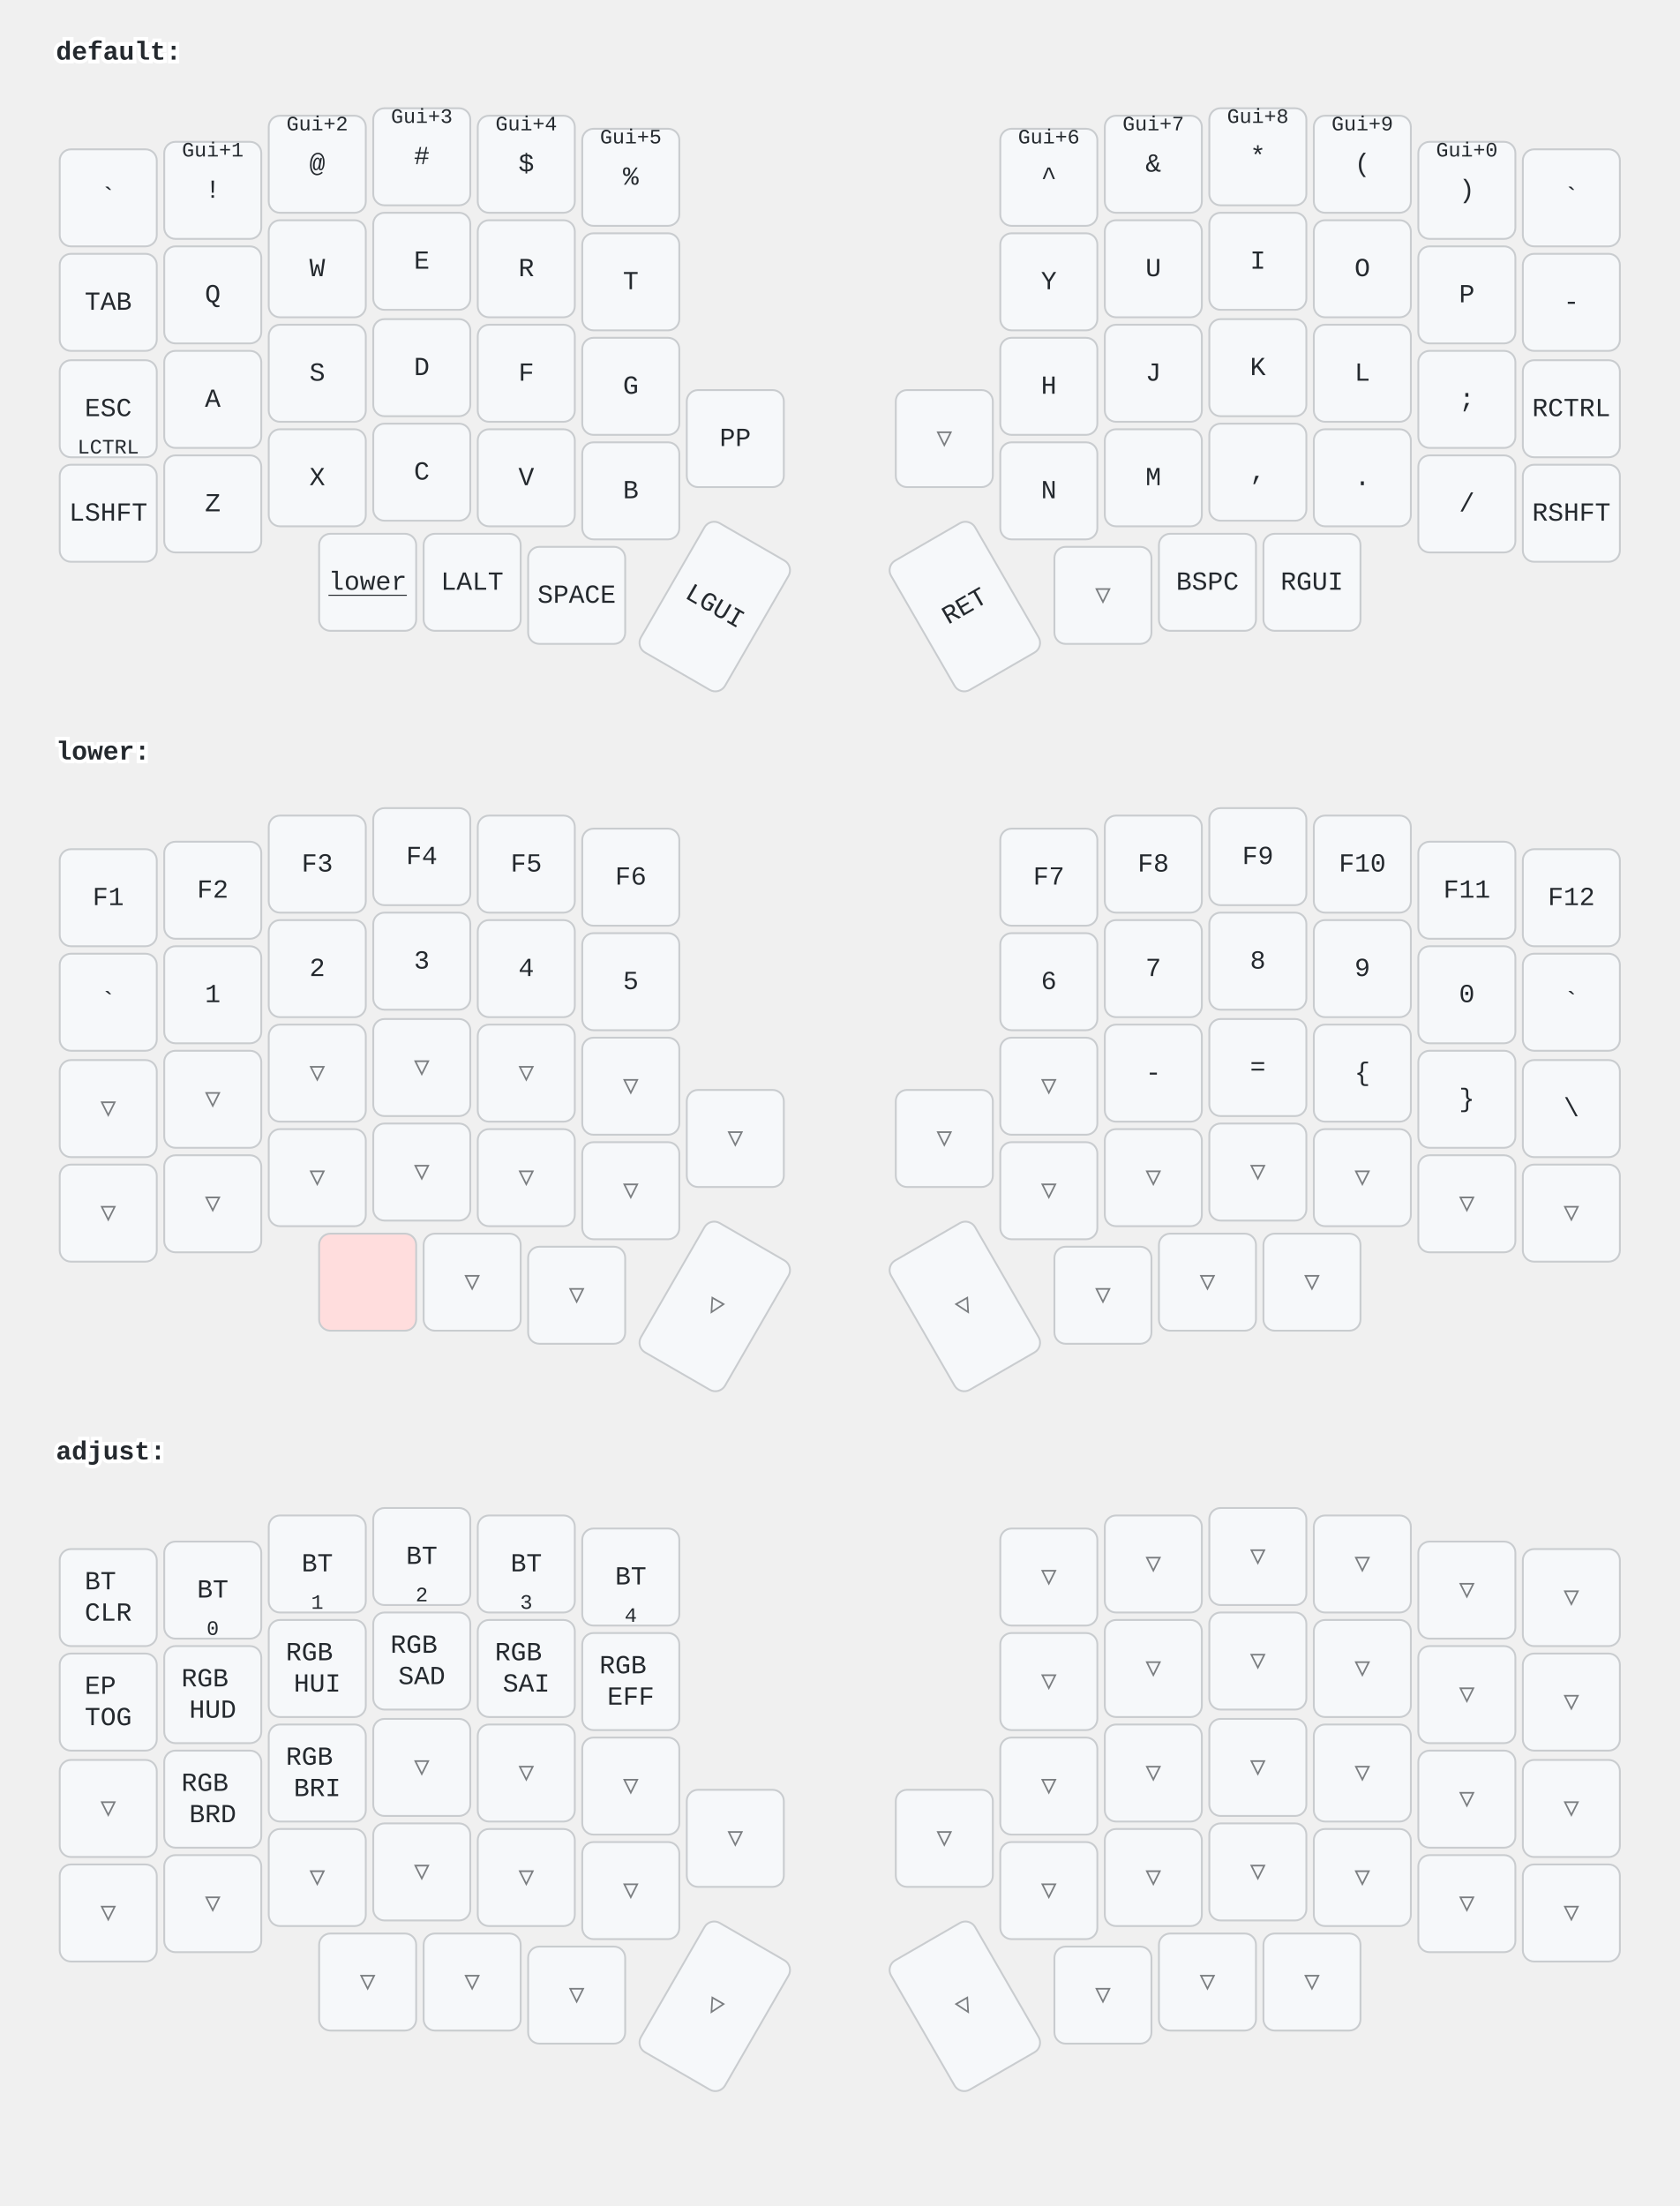
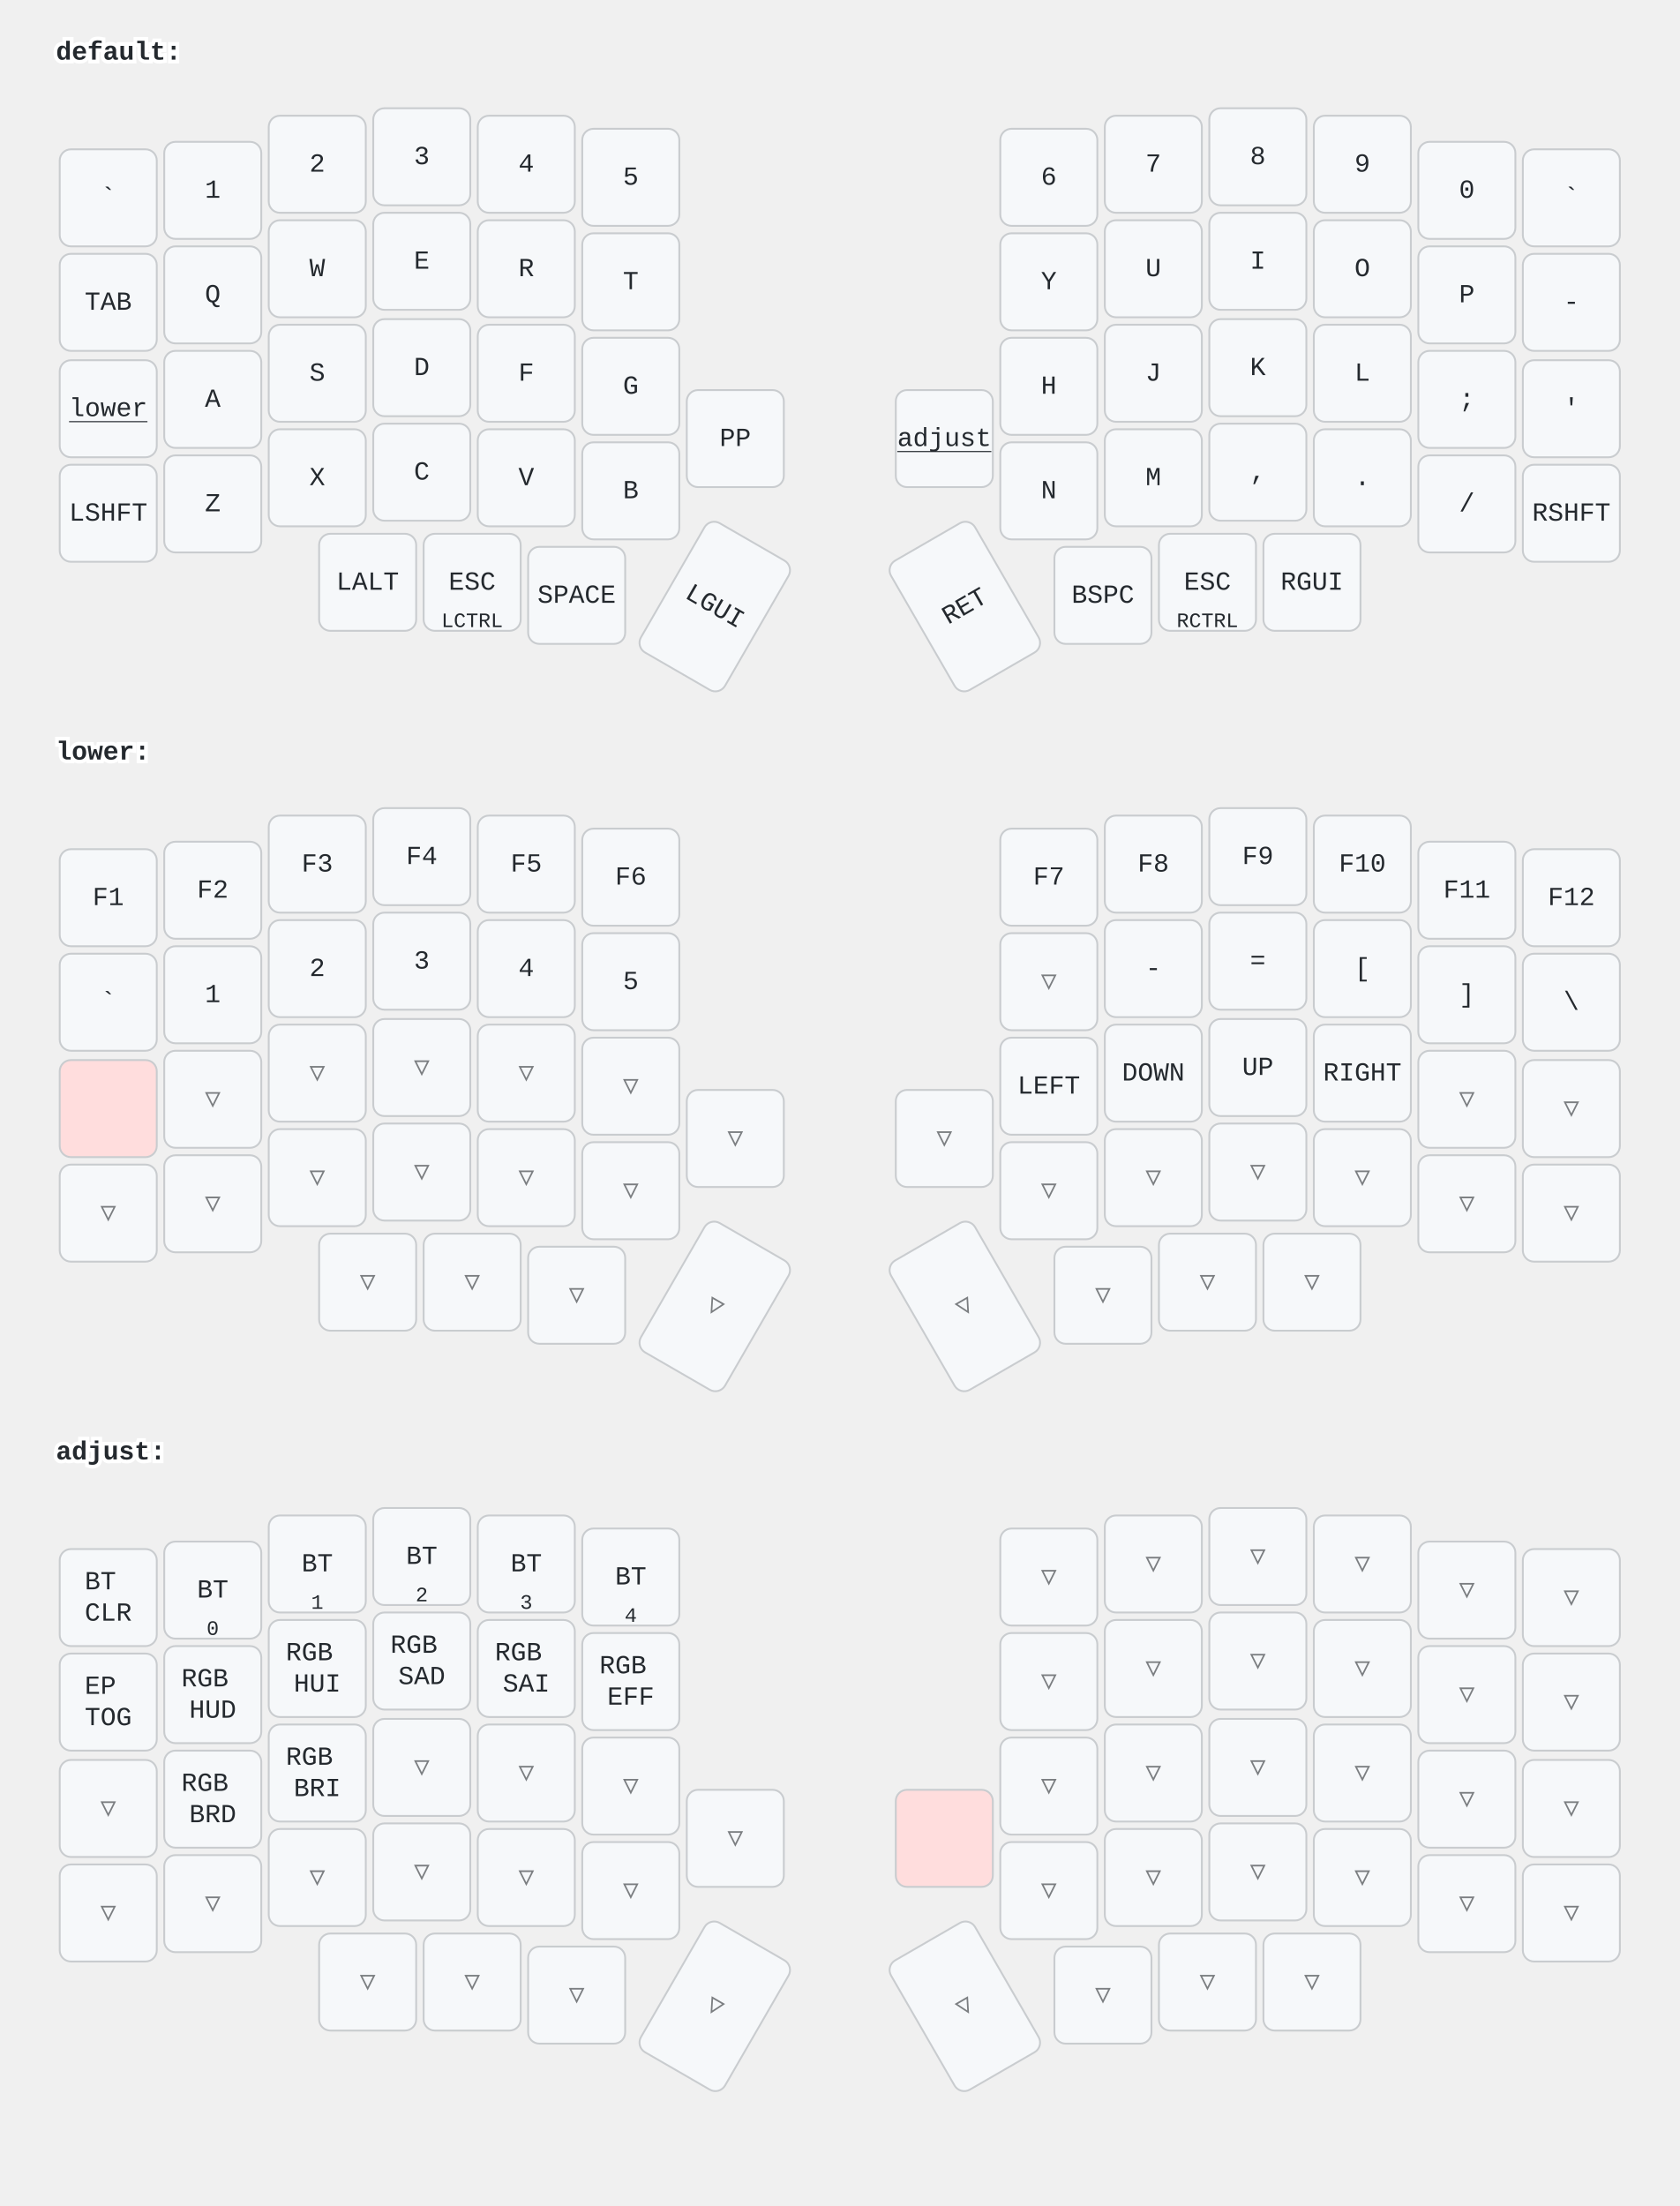
<svg xmlns="http://www.w3.org/2000/svg" width="900" height="1182" viewBox="0 0 900 1182" class="keymap">
  <style>/* inherit to force styles through use tags */
svg path {
    fill: inherit;
}

/* font and background color specifications */
svg.keymap {
    font-family: SFMono-Regular,Consolas,Liberation Mono,Menlo,monospace;
    font-size: 14px;
    font-kerning: normal;
    text-rendering: optimizeLegibility;
    fill: #24292e;
}

/* default key styling */
rect.key {
    fill: #f6f8fa;
}

rect.key, rect.combo {
    stroke: #c9cccf;
    stroke-width: 1;
}

/* default key side styling, only used is draw_key_sides is set */
rect.side {
    filter: brightness(90%);
}

/* color accent for combo boxes */
rect.combo, rect.combo-separate {
    fill: #cdf;
}

/* color accent for held keys */
rect.held, rect.combo.held {
    fill: #fdd;
}

/* color accent for ghost (optional) keys */
rect.ghost, rect.combo.ghost {
    stroke-dasharray: 4, 4;
    stroke-width: 2;
}

text {
    text-anchor: middle;
    dominant-baseline: middle;
}

/* styling for layer labels */
text.label {
    font-weight: bold;
    text-anchor: start;
    stroke: white;
    stroke-width: 4;
    paint-order: stroke;
}

/* styling for optional footer */
text.footer {
    text-anchor: end;
    dominant-baseline: auto;
    stroke: white;
    stroke-width: 4;
    paint-order: stroke;
}

/* styling for combo tap, and key non-tap label text */
text.combo, text.hold, text.shifted, text.left, text.right, text.tl, text.tr, text.bl, text.br {
    font-size: 11px;
}

text.hold, text.bl, text.br {
    text-anchor: middle;
    dominant-baseline: auto;
}

text.shifted, text.tl, text.tr {
    text-anchor: middle;
    dominant-baseline: hanging;
}

text.left, text.tl, text.bl {
    text-anchor: start;
}

text.right, text.tr, text.br {
    text-anchor: end;
}

text.layer-activator {
    text-decoration: underline;
}

/* styling for hold/shifted label text in combo box */
text.combo.hold, text.combo.shifted, text.combo.left, text.combo.right {
    font-size: 8px;
}

/* lighter symbol for transparent keys */
text.trans {
    fill: #7b7e81;
}

/* styling for combo dendrons */
path.combo {
    stroke-width: 1;
    stroke: gray;
    fill: none;
}

/* Start Tabler Icons Cleanup */
/* cannot use height/width with glyphs */
.icon-tabler &gt; path {
    fill: inherit;
    stroke: inherit;
    stroke-width: 2;
}
/* hide tabler's default box */
.icon-tabler &gt; path[stroke="none"][fill="none"] {
    visibility: hidden;
}
/* End Tabler Icons Cleanup */
</style>
  <g transform="translate(30, 0)" class="layer-default">
    <text x="0" y="28" class="label" id="default">default:</text>
    <g transform="translate(0, 56)">
      <g transform="translate(28, 50)" class="key keypos-0">
        <rect rx="6" ry="6" x="-26" y="-26" width="52" height="52" class="key" />
        <text x="0" y="0" class="key tap">`</text>
      </g>
      <g transform="translate(84, 46)" class="key keypos-1">
        <rect rx="6" ry="6" x="-26" y="-26" width="52" height="52" class="key" />
-         <text x="0" y="0" class="key tap">!</text>
-         <text x="0" y="-24" class="key shifted">Gui+1</text>
+         <text x="0" y="0" class="key tap">1</text>
      </g>
      <g transform="translate(140, 32)" class="key keypos-2">
        <rect rx="6" ry="6" x="-26" y="-26" width="52" height="52" class="key" />
-         <text x="0" y="0" class="key tap">@</text>
-         <text x="0" y="-24" class="key shifted">Gui+2</text>
+         <text x="0" y="0" class="key tap">2</text>
      </g>
      <g transform="translate(196, 28)" class="key keypos-3">
        <rect rx="6" ry="6" x="-26" y="-26" width="52" height="52" class="key" />
-         <text x="0" y="0" class="key tap">#</text>
-         <text x="0" y="-24" class="key shifted">Gui+3</text>
+         <text x="0" y="0" class="key tap">3</text>
      </g>
      <g transform="translate(252, 32)" class="key keypos-4">
        <rect rx="6" ry="6" x="-26" y="-26" width="52" height="52" class="key" />
-         <text x="0" y="0" class="key tap">$</text>
-         <text x="0" y="-24" class="key shifted">Gui+4</text>
+         <text x="0" y="0" class="key tap">4</text>
      </g>
      <g transform="translate(308, 39)" class="key keypos-5">
        <rect rx="6" ry="6" x="-26" y="-26" width="52" height="52" class="key" />
-         <text x="0" y="0" class="key tap">%</text>
-         <text x="0" y="-24" class="key shifted">Gui+5</text>
+         <text x="0" y="0" class="key tap">5</text>
      </g>
      <g transform="translate(532, 39)" class="key keypos-6">
        <rect rx="6" ry="6" x="-26" y="-26" width="52" height="52" class="key" />
-         <text x="0" y="0" class="key tap">^</text>
-         <text x="0" y="-24" class="key shifted">Gui+6</text>
+         <text x="0" y="0" class="key tap">6</text>
      </g>
      <g transform="translate(588, 32)" class="key keypos-7">
        <rect rx="6" ry="6" x="-26" y="-26" width="52" height="52" class="key" />
-         <text x="0" y="0" class="key tap">&amp;</text>
-         <text x="0" y="-24" class="key shifted">Gui+7</text>
+         <text x="0" y="0" class="key tap">7</text>
      </g>
      <g transform="translate(644, 28)" class="key keypos-8">
        <rect rx="6" ry="6" x="-26" y="-26" width="52" height="52" class="key" />
-         <text x="0" y="0" class="key tap">*</text>
-         <text x="0" y="-24" class="key shifted">Gui+8</text>
+         <text x="0" y="0" class="key tap">8</text>
      </g>
      <g transform="translate(700, 32)" class="key keypos-9">
        <rect rx="6" ry="6" x="-26" y="-26" width="52" height="52" class="key" />
-         <text x="0" y="0" class="key tap">(</text>
-         <text x="0" y="-24" class="key shifted">Gui+9</text>
+         <text x="0" y="0" class="key tap">9</text>
      </g>
      <g transform="translate(756, 46)" class="key keypos-10">
        <rect rx="6" ry="6" x="-26" y="-26" width="52" height="52" class="key" />
-         <text x="0" y="0" class="key tap">)</text>
-         <text x="0" y="-24" class="key shifted">Gui+0</text>
+         <text x="0" y="0" class="key tap">0</text>
      </g>
      <g transform="translate(812, 50)" class="key keypos-11">
        <rect rx="6" ry="6" x="-26" y="-26" width="52" height="52" class="key" />
        <text x="0" y="0" class="key tap">`</text>
      </g>
      <g transform="translate(28, 106)" class="key keypos-12">
        <rect rx="6" ry="6" x="-26" y="-26" width="52" height="52" class="key" />
        <text x="0" y="0" class="key tap">TAB</text>
      </g>
      <g transform="translate(84, 102)" class="key keypos-13">
        <rect rx="6" ry="6" x="-26" y="-26" width="52" height="52" class="key" />
        <text x="0" y="0" class="key tap">Q</text>
      </g>
      <g transform="translate(140, 88)" class="key keypos-14">
        <rect rx="6" ry="6" x="-26" y="-26" width="52" height="52" class="key" />
        <text x="0" y="0" class="key tap">W</text>
      </g>
      <g transform="translate(196, 84)" class="key keypos-15">
        <rect rx="6" ry="6" x="-26" y="-26" width="52" height="52" class="key" />
        <text x="0" y="0" class="key tap">E</text>
      </g>
      <g transform="translate(252, 88)" class="key keypos-16">
        <rect rx="6" ry="6" x="-26" y="-26" width="52" height="52" class="key" />
        <text x="0" y="0" class="key tap">R</text>
      </g>
      <g transform="translate(308, 95)" class="key keypos-17">
        <rect rx="6" ry="6" x="-26" y="-26" width="52" height="52" class="key" />
        <text x="0" y="0" class="key tap">T</text>
      </g>
      <g transform="translate(532, 95)" class="key keypos-18">
        <rect rx="6" ry="6" x="-26" y="-26" width="52" height="52" class="key" />
        <text x="0" y="0" class="key tap">Y</text>
      </g>
      <g transform="translate(588, 88)" class="key keypos-19">
        <rect rx="6" ry="6" x="-26" y="-26" width="52" height="52" class="key" />
        <text x="0" y="0" class="key tap">U</text>
      </g>
      <g transform="translate(644, 84)" class="key keypos-20">
        <rect rx="6" ry="6" x="-26" y="-26" width="52" height="52" class="key" />
        <text x="0" y="0" class="key tap">I</text>
      </g>
      <g transform="translate(700, 88)" class="key keypos-21">
        <rect rx="6" ry="6" x="-26" y="-26" width="52" height="52" class="key" />
        <text x="0" y="0" class="key tap">O</text>
      </g>
      <g transform="translate(756, 102)" class="key keypos-22">
        <rect rx="6" ry="6" x="-26" y="-26" width="52" height="52" class="key" />
        <text x="0" y="0" class="key tap">P</text>
      </g>
      <g transform="translate(812, 106)" class="key keypos-23">
        <rect rx="6" ry="6" x="-26" y="-26" width="52" height="52" class="key" />
        <text x="0" y="0" class="key tap">-</text>
      </g>
      <g transform="translate(28, 163)" class="key keypos-24">
-         <rect rx="6" ry="6" x="-26" y="-26" width="52" height="52" class="key" />
-         <text x="0" y="0" class="key tap">ESC</text>
-         <text x="0" y="24" class="key hold">LCTRL</text>
-       </g>
-       <g transform="translate(84, 158)" class="key keypos-25">
-         <rect rx="6" ry="6" x="-26" y="-26" width="52" height="52" class="key" />
-         <text x="0" y="0" class="key tap">A</text>
-       </g>
-       <g transform="translate(140, 144)" class="key keypos-26">
-         <rect rx="6" ry="6" x="-26" y="-26" width="52" height="52" class="key" />
-         <text x="0" y="0" class="key tap">S</text>
-       </g>
-       <g transform="translate(196, 141)" class="key keypos-27">
-         <rect rx="6" ry="6" x="-26" y="-26" width="52" height="52" class="key" />
-         <text x="0" y="0" class="key tap">D</text>
-       </g>
-       <g transform="translate(252, 144)" class="key keypos-28">
-         <rect rx="6" ry="6" x="-26" y="-26" width="52" height="52" class="key" />
-         <text x="0" y="0" class="key tap">F</text>
-       </g>
-       <g transform="translate(308, 151)" class="key keypos-29">
-         <rect rx="6" ry="6" x="-26" y="-26" width="52" height="52" class="key" />
-         <text x="0" y="0" class="key tap">G</text>
-       </g>
-       <g transform="translate(532, 151)" class="key keypos-30">
-         <rect rx="6" ry="6" x="-26" y="-26" width="52" height="52" class="key" />
-         <text x="0" y="0" class="key tap">H</text>
-       </g>
-       <g transform="translate(588, 144)" class="key keypos-31">
-         <rect rx="6" ry="6" x="-26" y="-26" width="52" height="52" class="key" />
-         <text x="0" y="0" class="key tap">J</text>
-       </g>
-       <g transform="translate(644, 141)" class="key keypos-32">
-         <rect rx="6" ry="6" x="-26" y="-26" width="52" height="52" class="key" />
-         <text x="0" y="0" class="key tap">K</text>
-       </g>
-       <g transform="translate(700, 144)" class="key keypos-33">
-         <rect rx="6" ry="6" x="-26" y="-26" width="52" height="52" class="key" />
-         <text x="0" y="0" class="key tap">L</text>
-       </g>
-       <g transform="translate(756, 158)" class="key keypos-34">
-         <rect rx="6" ry="6" x="-26" y="-26" width="52" height="52" class="key" />
-         <text x="0" y="0" class="key tap">;</text>
-       </g>
-       <g transform="translate(812, 163)" class="key keypos-35">
-         <rect rx="6" ry="6" x="-26" y="-26" width="52" height="52" class="key" />
-         <text x="0" y="0" class="key tap">RCTRL</text>
-       </g>
-       <g transform="translate(28, 219)" class="key keypos-36">
-         <rect rx="6" ry="6" x="-26" y="-26" width="52" height="52" class="key" />
-         <text x="0" y="0" class="key tap">LSHFT</text>
-       </g>
-       <g transform="translate(84, 214)" class="key keypos-37">
-         <rect rx="6" ry="6" x="-26" y="-26" width="52" height="52" class="key" />
-         <text x="0" y="0" class="key tap">Z</text>
-       </g>
-       <g transform="translate(140, 200)" class="key keypos-38">
-         <rect rx="6" ry="6" x="-26" y="-26" width="52" height="52" class="key" />
-         <text x="0" y="0" class="key tap">X</text>
-       </g>
-       <g transform="translate(196, 197)" class="key keypos-39">
-         <rect rx="6" ry="6" x="-26" y="-26" width="52" height="52" class="key" />
-         <text x="0" y="0" class="key tap">C</text>
-       </g>
-       <g transform="translate(252, 200)" class="key keypos-40">
-         <rect rx="6" ry="6" x="-26" y="-26" width="52" height="52" class="key" />
-         <text x="0" y="0" class="key tap">V</text>
-       </g>
-       <g transform="translate(308, 207)" class="key keypos-41">
-         <rect rx="6" ry="6" x="-26" y="-26" width="52" height="52" class="key" />
-         <text x="0" y="0" class="key tap">B</text>
-       </g>
-       <g transform="translate(364, 179)" class="key keypos-42">
-         <rect rx="6" ry="6" x="-26" y="-26" width="52" height="52" class="key" />
-         <text x="0" y="0" class="key tap">PP</text>
-       </g>
-       <g transform="translate(476, 179)" class="key trans keypos-43">
-         <rect rx="6" ry="6" x="-26" y="-26" width="52" height="52" class="key trans" />
-         <text x="0" y="0" class="key trans tap">▽</text>
-       </g>
-       <g transform="translate(532, 207)" class="key keypos-44">
-         <rect rx="6" ry="6" x="-26" y="-26" width="52" height="52" class="key" />
-         <text x="0" y="0" class="key tap">N</text>
-       </g>
-       <g transform="translate(588, 200)" class="key keypos-45">
-         <rect rx="6" ry="6" x="-26" y="-26" width="52" height="52" class="key" />
-         <text x="0" y="0" class="key tap">M</text>
-       </g>
-       <g transform="translate(644, 197)" class="key keypos-46">
-         <rect rx="6" ry="6" x="-26" y="-26" width="52" height="52" class="key" />
-         <text x="0" y="0" class="key tap">,</text>
-       </g>
-       <g transform="translate(700, 200)" class="key keypos-47">
-         <rect rx="6" ry="6" x="-26" y="-26" width="52" height="52" class="key" />
-         <text x="0" y="0" class="key tap">.</text>
-       </g>
-       <g transform="translate(756, 214)" class="key keypos-48">
-         <rect rx="6" ry="6" x="-26" y="-26" width="52" height="52" class="key" />
-         <text x="0" y="0" class="key tap">/</text>
-       </g>
-       <g transform="translate(812, 219)" class="key keypos-49">
-         <rect rx="6" ry="6" x="-26" y="-26" width="52" height="52" class="key" />
-         <text x="0" y="0" class="key tap">RSHFT</text>
-       </g>
-       <g transform="translate(167, 256)" class="key keypos-50">
        <rect rx="6" ry="6" x="-26" y="-26" width="52" height="52" class="key" />
        <a href="#lower">
          <text x="0" y="0" class="key tap layer-activator">lower</text>
        </a>
      </g>
+       <g transform="translate(84, 158)" class="key keypos-25">
+         <rect rx="6" ry="6" x="-26" y="-26" width="52" height="52" class="key" />
+         <text x="0" y="0" class="key tap">A</text>
+       </g>
+       <g transform="translate(140, 144)" class="key keypos-26">
+         <rect rx="6" ry="6" x="-26" y="-26" width="52" height="52" class="key" />
+         <text x="0" y="0" class="key tap">S</text>
+       </g>
+       <g transform="translate(196, 141)" class="key keypos-27">
+         <rect rx="6" ry="6" x="-26" y="-26" width="52" height="52" class="key" />
+         <text x="0" y="0" class="key tap">D</text>
+       </g>
+       <g transform="translate(252, 144)" class="key keypos-28">
+         <rect rx="6" ry="6" x="-26" y="-26" width="52" height="52" class="key" />
+         <text x="0" y="0" class="key tap">F</text>
+       </g>
+       <g transform="translate(308, 151)" class="key keypos-29">
+         <rect rx="6" ry="6" x="-26" y="-26" width="52" height="52" class="key" />
+         <text x="0" y="0" class="key tap">G</text>
+       </g>
+       <g transform="translate(532, 151)" class="key keypos-30">
+         <rect rx="6" ry="6" x="-26" y="-26" width="52" height="52" class="key" />
+         <text x="0" y="0" class="key tap">H</text>
+       </g>
+       <g transform="translate(588, 144)" class="key keypos-31">
+         <rect rx="6" ry="6" x="-26" y="-26" width="52" height="52" class="key" />
+         <text x="0" y="0" class="key tap">J</text>
+       </g>
+       <g transform="translate(644, 141)" class="key keypos-32">
+         <rect rx="6" ry="6" x="-26" y="-26" width="52" height="52" class="key" />
+         <text x="0" y="0" class="key tap">K</text>
+       </g>
+       <g transform="translate(700, 144)" class="key keypos-33">
+         <rect rx="6" ry="6" x="-26" y="-26" width="52" height="52" class="key" />
+         <text x="0" y="0" class="key tap">L</text>
+       </g>
+       <g transform="translate(756, 158)" class="key keypos-34">
+         <rect rx="6" ry="6" x="-26" y="-26" width="52" height="52" class="key" />
+         <text x="0" y="0" class="key tap">;</text>
+       </g>
+       <g transform="translate(812, 163)" class="key keypos-35">
+         <rect rx="6" ry="6" x="-26" y="-26" width="52" height="52" class="key" />
+         <text x="0" y="0" class="key tap">'</text>
+       </g>
+       <g transform="translate(28, 219)" class="key keypos-36">
+         <rect rx="6" ry="6" x="-26" y="-26" width="52" height="52" class="key" />
+         <text x="0" y="0" class="key tap">LSHFT</text>
+       </g>
+       <g transform="translate(84, 214)" class="key keypos-37">
+         <rect rx="6" ry="6" x="-26" y="-26" width="52" height="52" class="key" />
+         <text x="0" y="0" class="key tap">Z</text>
+       </g>
+       <g transform="translate(140, 200)" class="key keypos-38">
+         <rect rx="6" ry="6" x="-26" y="-26" width="52" height="52" class="key" />
+         <text x="0" y="0" class="key tap">X</text>
+       </g>
+       <g transform="translate(196, 197)" class="key keypos-39">
+         <rect rx="6" ry="6" x="-26" y="-26" width="52" height="52" class="key" />
+         <text x="0" y="0" class="key tap">C</text>
+       </g>
+       <g transform="translate(252, 200)" class="key keypos-40">
+         <rect rx="6" ry="6" x="-26" y="-26" width="52" height="52" class="key" />
+         <text x="0" y="0" class="key tap">V</text>
+       </g>
+       <g transform="translate(308, 207)" class="key keypos-41">
+         <rect rx="6" ry="6" x="-26" y="-26" width="52" height="52" class="key" />
+         <text x="0" y="0" class="key tap">B</text>
+       </g>
+       <g transform="translate(364, 179)" class="key keypos-42">
+         <rect rx="6" ry="6" x="-26" y="-26" width="52" height="52" class="key" />
+         <text x="0" y="0" class="key tap">PP</text>
+       </g>
+       <g transform="translate(476, 179)" class="key keypos-43">
+         <rect rx="6" ry="6" x="-26" y="-26" width="52" height="52" class="key" />
+         <a href="#adjust">
+           <text x="0" y="0" class="key tap layer-activator">adjust</text>
+         </a>
+       </g>
+       <g transform="translate(532, 207)" class="key keypos-44">
+         <rect rx="6" ry="6" x="-26" y="-26" width="52" height="52" class="key" />
+         <text x="0" y="0" class="key tap">N</text>
+       </g>
+       <g transform="translate(588, 200)" class="key keypos-45">
+         <rect rx="6" ry="6" x="-26" y="-26" width="52" height="52" class="key" />
+         <text x="0" y="0" class="key tap">M</text>
+       </g>
+       <g transform="translate(644, 197)" class="key keypos-46">
+         <rect rx="6" ry="6" x="-26" y="-26" width="52" height="52" class="key" />
+         <text x="0" y="0" class="key tap">,</text>
+       </g>
+       <g transform="translate(700, 200)" class="key keypos-47">
+         <rect rx="6" ry="6" x="-26" y="-26" width="52" height="52" class="key" />
+         <text x="0" y="0" class="key tap">.</text>
+       </g>
+       <g transform="translate(756, 214)" class="key keypos-48">
+         <rect rx="6" ry="6" x="-26" y="-26" width="52" height="52" class="key" />
+         <text x="0" y="0" class="key tap">/</text>
+       </g>
+       <g transform="translate(812, 219)" class="key keypos-49">
+         <rect rx="6" ry="6" x="-26" y="-26" width="52" height="52" class="key" />
+         <text x="0" y="0" class="key tap">RSHFT</text>
+       </g>
+       <g transform="translate(167, 256)" class="key keypos-50">
+         <rect rx="6" ry="6" x="-26" y="-26" width="52" height="52" class="key" />
+         <text x="0" y="0" class="key tap">LALT</text>
+       </g>
      <g transform="translate(223, 256)" class="key keypos-51">
        <rect rx="6" ry="6" x="-26" y="-26" width="52" height="52" class="key" />
-         <text x="0" y="0" class="key tap">LALT</text>
+         <text x="0" y="0" class="key tap">ESC</text>
+         <text x="0" y="24" class="key hold">LCTRL</text>
      </g>
      <g transform="translate(279, 263)" class="key keypos-52">
        <rect rx="6" ry="6" x="-26" y="-26" width="52" height="52" class="key" />
        <text x="0" y="0" class="key tap">SPACE</text>
      </g>
      <g transform="translate(353, 269) rotate(30.0)" class="key keypos-53">
        <rect rx="6" ry="6" x="-26" y="-40" width="52" height="80" class="key" />
        <text x="0" y="0" class="key tap">LGUI</text>
      </g>
      <g transform="translate(487, 269) rotate(-30.0)" class="key keypos-54">
        <rect rx="6" ry="6" x="-26" y="-40" width="52" height="80" class="key" />
        <text x="0" y="0" class="key tap">RET</text>
      </g>
-       <g transform="translate(561, 263)" class="key trans keypos-55">
-         <rect rx="6" ry="6" x="-26" y="-26" width="52" height="52" class="key trans" />
-         <text x="0" y="0" class="key trans tap">▽</text>
+       <g transform="translate(561, 263)" class="key keypos-55">
+         <rect rx="6" ry="6" x="-26" y="-26" width="52" height="52" class="key" />
+         <text x="0" y="0" class="key tap">BSPC</text>
      </g>
      <g transform="translate(617, 256)" class="key keypos-56">
        <rect rx="6" ry="6" x="-26" y="-26" width="52" height="52" class="key" />
-         <text x="0" y="0" class="key tap">BSPC</text>
+         <text x="0" y="0" class="key tap">ESC</text>
+         <text x="0" y="24" class="key hold">RCTRL</text>
      </g>
      <g transform="translate(673, 256)" class="key keypos-57">
        <rect rx="6" ry="6" x="-26" y="-26" width="52" height="52" class="key" />
        <text x="0" y="0" class="key tap">RGUI</text>
      </g>
    </g>
  </g>
  <g transform="translate(30, 375)" class="layer-lower">
    <text x="0" y="28" class="label" id="lower">lower:</text>
    <g transform="translate(0, 56)">
      <g transform="translate(28, 50)" class="key keypos-0">
        <rect rx="6" ry="6" x="-26" y="-26" width="52" height="52" class="key" />
        <text x="0" y="0" class="key tap">F1</text>
      </g>
      <g transform="translate(84, 46)" class="key keypos-1">
        <rect rx="6" ry="6" x="-26" y="-26" width="52" height="52" class="key" />
        <text x="0" y="0" class="key tap">F2</text>
      </g>
      <g transform="translate(140, 32)" class="key keypos-2">
        <rect rx="6" ry="6" x="-26" y="-26" width="52" height="52" class="key" />
        <text x="0" y="0" class="key tap">F3</text>
      </g>
      <g transform="translate(196, 28)" class="key keypos-3">
        <rect rx="6" ry="6" x="-26" y="-26" width="52" height="52" class="key" />
        <text x="0" y="0" class="key tap">F4</text>
      </g>
      <g transform="translate(252, 32)" class="key keypos-4">
        <rect rx="6" ry="6" x="-26" y="-26" width="52" height="52" class="key" />
        <text x="0" y="0" class="key tap">F5</text>
      </g>
      <g transform="translate(308, 39)" class="key keypos-5">
        <rect rx="6" ry="6" x="-26" y="-26" width="52" height="52" class="key" />
        <text x="0" y="0" class="key tap">F6</text>
      </g>
      <g transform="translate(532, 39)" class="key keypos-6">
        <rect rx="6" ry="6" x="-26" y="-26" width="52" height="52" class="key" />
        <text x="0" y="0" class="key tap">F7</text>
      </g>
      <g transform="translate(588, 32)" class="key keypos-7">
        <rect rx="6" ry="6" x="-26" y="-26" width="52" height="52" class="key" />
        <text x="0" y="0" class="key tap">F8</text>
      </g>
      <g transform="translate(644, 28)" class="key keypos-8">
        <rect rx="6" ry="6" x="-26" y="-26" width="52" height="52" class="key" />
        <text x="0" y="0" class="key tap">F9</text>
      </g>
      <g transform="translate(700, 32)" class="key keypos-9">
        <rect rx="6" ry="6" x="-26" y="-26" width="52" height="52" class="key" />
        <text x="0" y="0" class="key tap">F10</text>
      </g>
      <g transform="translate(756, 46)" class="key keypos-10">
        <rect rx="6" ry="6" x="-26" y="-26" width="52" height="52" class="key" />
        <text x="0" y="0" class="key tap">F11</text>
      </g>
      <g transform="translate(812, 50)" class="key keypos-11">
        <rect rx="6" ry="6" x="-26" y="-26" width="52" height="52" class="key" />
        <text x="0" y="0" class="key tap">F12</text>
      </g>
      <g transform="translate(28, 106)" class="key keypos-12">
        <rect rx="6" ry="6" x="-26" y="-26" width="52" height="52" class="key" />
        <text x="0" y="0" class="key tap">`</text>
      </g>
      <g transform="translate(84, 102)" class="key keypos-13">
        <rect rx="6" ry="6" x="-26" y="-26" width="52" height="52" class="key" />
        <text x="0" y="0" class="key tap">1</text>
      </g>
      <g transform="translate(140, 88)" class="key keypos-14">
        <rect rx="6" ry="6" x="-26" y="-26" width="52" height="52" class="key" />
        <text x="0" y="0" class="key tap">2</text>
      </g>
      <g transform="translate(196, 84)" class="key keypos-15">
        <rect rx="6" ry="6" x="-26" y="-26" width="52" height="52" class="key" />
        <text x="0" y="0" class="key tap">3</text>
      </g>
      <g transform="translate(252, 88)" class="key keypos-16">
        <rect rx="6" ry="6" x="-26" y="-26" width="52" height="52" class="key" />
        <text x="0" y="0" class="key tap">4</text>
      </g>
      <g transform="translate(308, 95)" class="key keypos-17">
        <rect rx="6" ry="6" x="-26" y="-26" width="52" height="52" class="key" />
        <text x="0" y="0" class="key tap">5</text>
      </g>
-       <g transform="translate(532, 95)" class="key keypos-18">
-         <rect rx="6" ry="6" x="-26" y="-26" width="52" height="52" class="key" />
-         <text x="0" y="0" class="key tap">6</text>
+       <g transform="translate(532, 95)" class="key trans keypos-18">
+         <rect rx="6" ry="6" x="-26" y="-26" width="52" height="52" class="key trans" />
+         <text x="0" y="0" class="key trans tap">▽</text>
      </g>
      <g transform="translate(588, 88)" class="key keypos-19">
        <rect rx="6" ry="6" x="-26" y="-26" width="52" height="52" class="key" />
-         <text x="0" y="0" class="key tap">7</text>
+         <text x="0" y="0" class="key tap">-</text>
      </g>
      <g transform="translate(644, 84)" class="key keypos-20">
        <rect rx="6" ry="6" x="-26" y="-26" width="52" height="52" class="key" />
-         <text x="0" y="0" class="key tap">8</text>
+         <text x="0" y="0" class="key tap">=</text>
      </g>
      <g transform="translate(700, 88)" class="key keypos-21">
        <rect rx="6" ry="6" x="-26" y="-26" width="52" height="52" class="key" />
-         <text x="0" y="0" class="key tap">9</text>
+         <text x="0" y="0" class="key tap">[</text>
      </g>
      <g transform="translate(756, 102)" class="key keypos-22">
        <rect rx="6" ry="6" x="-26" y="-26" width="52" height="52" class="key" />
-         <text x="0" y="0" class="key tap">0</text>
+         <text x="0" y="0" class="key tap">]</text>
      </g>
      <g transform="translate(812, 106)" class="key keypos-23">
        <rect rx="6" ry="6" x="-26" y="-26" width="52" height="52" class="key" />
-         <text x="0" y="0" class="key tap">`</text>
-       </g>
-       <g transform="translate(28, 163)" class="key trans keypos-24">
-         <rect rx="6" ry="6" x="-26" y="-26" width="52" height="52" class="key trans" />
-         <text x="0" y="0" class="key trans tap">▽</text>
+         <text x="0" y="0" class="key tap">\</text>
+       </g>
+       <g transform="translate(28, 163)" class="key held keypos-24">
+         <rect rx="6" ry="6" x="-26" y="-26" width="52" height="52" class="key held" />
      </g>
      <g transform="translate(84, 158)" class="key trans keypos-25">
        <rect rx="6" ry="6" x="-26" y="-26" width="52" height="52" class="key trans" />
        <text x="0" y="0" class="key trans tap">▽</text>
      </g>
      <g transform="translate(140, 144)" class="key trans keypos-26">
        <rect rx="6" ry="6" x="-26" y="-26" width="52" height="52" class="key trans" />
        <text x="0" y="0" class="key trans tap">▽</text>
      </g>
      <g transform="translate(196, 141)" class="key trans keypos-27">
        <rect rx="6" ry="6" x="-26" y="-26" width="52" height="52" class="key trans" />
        <text x="0" y="0" class="key trans tap">▽</text>
      </g>
      <g transform="translate(252, 144)" class="key trans keypos-28">
        <rect rx="6" ry="6" x="-26" y="-26" width="52" height="52" class="key trans" />
        <text x="0" y="0" class="key trans tap">▽</text>
      </g>
      <g transform="translate(308, 151)" class="key trans keypos-29">
        <rect rx="6" ry="6" x="-26" y="-26" width="52" height="52" class="key trans" />
        <text x="0" y="0" class="key trans tap">▽</text>
      </g>
-       <g transform="translate(532, 151)" class="key trans keypos-30">
-         <rect rx="6" ry="6" x="-26" y="-26" width="52" height="52" class="key trans" />
-         <text x="0" y="0" class="key trans tap">▽</text>
+       <g transform="translate(532, 151)" class="key keypos-30">
+         <rect rx="6" ry="6" x="-26" y="-26" width="52" height="52" class="key" />
+         <text x="0" y="0" class="key tap">LEFT</text>
      </g>
      <g transform="translate(588, 144)" class="key keypos-31">
        <rect rx="6" ry="6" x="-26" y="-26" width="52" height="52" class="key" />
-         <text x="0" y="0" class="key tap">-</text>
+         <text x="0" y="0" class="key tap">DOWN</text>
      </g>
      <g transform="translate(644, 141)" class="key keypos-32">
        <rect rx="6" ry="6" x="-26" y="-26" width="52" height="52" class="key" />
-         <text x="0" y="0" class="key tap">=</text>
+         <text x="0" y="0" class="key tap">UP</text>
      </g>
      <g transform="translate(700, 144)" class="key keypos-33">
        <rect rx="6" ry="6" x="-26" y="-26" width="52" height="52" class="key" />
-         <text x="0" y="0" class="key tap">{</text>
-       </g>
-       <g transform="translate(756, 158)" class="key keypos-34">
-         <rect rx="6" ry="6" x="-26" y="-26" width="52" height="52" class="key" />
-         <text x="0" y="0" class="key tap">}</text>
-       </g>
-       <g transform="translate(812, 163)" class="key keypos-35">
-         <rect rx="6" ry="6" x="-26" y="-26" width="52" height="52" class="key" />
-         <text x="0" y="0" class="key tap">\</text>
+         <text x="0" y="0" class="key tap">RIGHT</text>
+       </g>
+       <g transform="translate(756, 158)" class="key trans keypos-34">
+         <rect rx="6" ry="6" x="-26" y="-26" width="52" height="52" class="key trans" />
+         <text x="0" y="0" class="key trans tap">▽</text>
+       </g>
+       <g transform="translate(812, 163)" class="key trans keypos-35">
+         <rect rx="6" ry="6" x="-26" y="-26" width="52" height="52" class="key trans" />
+         <text x="0" y="0" class="key trans tap">▽</text>
      </g>
      <g transform="translate(28, 219)" class="key trans keypos-36">
        <rect rx="6" ry="6" x="-26" y="-26" width="52" height="52" class="key trans" />
        <text x="0" y="0" class="key trans tap">▽</text>
      </g>
      <g transform="translate(84, 214)" class="key trans keypos-37">
        <rect rx="6" ry="6" x="-26" y="-26" width="52" height="52" class="key trans" />
        <text x="0" y="0" class="key trans tap">▽</text>
      </g>
      <g transform="translate(140, 200)" class="key trans keypos-38">
        <rect rx="6" ry="6" x="-26" y="-26" width="52" height="52" class="key trans" />
        <text x="0" y="0" class="key trans tap">▽</text>
      </g>
      <g transform="translate(196, 197)" class="key trans keypos-39">
        <rect rx="6" ry="6" x="-26" y="-26" width="52" height="52" class="key trans" />
        <text x="0" y="0" class="key trans tap">▽</text>
      </g>
      <g transform="translate(252, 200)" class="key trans keypos-40">
        <rect rx="6" ry="6" x="-26" y="-26" width="52" height="52" class="key trans" />
        <text x="0" y="0" class="key trans tap">▽</text>
      </g>
      <g transform="translate(308, 207)" class="key trans keypos-41">
        <rect rx="6" ry="6" x="-26" y="-26" width="52" height="52" class="key trans" />
        <text x="0" y="0" class="key trans tap">▽</text>
      </g>
      <g transform="translate(364, 179)" class="key trans keypos-42">
        <rect rx="6" ry="6" x="-26" y="-26" width="52" height="52" class="key trans" />
        <text x="0" y="0" class="key trans tap">▽</text>
      </g>
      <g transform="translate(476, 179)" class="key trans keypos-43">
        <rect rx="6" ry="6" x="-26" y="-26" width="52" height="52" class="key trans" />
        <text x="0" y="0" class="key trans tap">▽</text>
      </g>
      <g transform="translate(532, 207)" class="key trans keypos-44">
        <rect rx="6" ry="6" x="-26" y="-26" width="52" height="52" class="key trans" />
        <text x="0" y="0" class="key trans tap">▽</text>
      </g>
      <g transform="translate(588, 200)" class="key trans keypos-45">
        <rect rx="6" ry="6" x="-26" y="-26" width="52" height="52" class="key trans" />
        <text x="0" y="0" class="key trans tap">▽</text>
      </g>
      <g transform="translate(644, 197)" class="key trans keypos-46">
        <rect rx="6" ry="6" x="-26" y="-26" width="52" height="52" class="key trans" />
        <text x="0" y="0" class="key trans tap">▽</text>
      </g>
      <g transform="translate(700, 200)" class="key trans keypos-47">
        <rect rx="6" ry="6" x="-26" y="-26" width="52" height="52" class="key trans" />
        <text x="0" y="0" class="key trans tap">▽</text>
      </g>
      <g transform="translate(756, 214)" class="key trans keypos-48">
        <rect rx="6" ry="6" x="-26" y="-26" width="52" height="52" class="key trans" />
        <text x="0" y="0" class="key trans tap">▽</text>
      </g>
      <g transform="translate(812, 219)" class="key trans keypos-49">
        <rect rx="6" ry="6" x="-26" y="-26" width="52" height="52" class="key trans" />
        <text x="0" y="0" class="key trans tap">▽</text>
      </g>
-       <g transform="translate(167, 256)" class="key held keypos-50">
-         <rect rx="6" ry="6" x="-26" y="-26" width="52" height="52" class="key held" />
+       <g transform="translate(167, 256)" class="key trans keypos-50">
+         <rect rx="6" ry="6" x="-26" y="-26" width="52" height="52" class="key trans" />
+         <text x="0" y="0" class="key trans tap">▽</text>
      </g>
      <g transform="translate(223, 256)" class="key trans keypos-51">
        <rect rx="6" ry="6" x="-26" y="-26" width="52" height="52" class="key trans" />
        <text x="0" y="0" class="key trans tap">▽</text>
      </g>
      <g transform="translate(279, 263)" class="key trans keypos-52">
        <rect rx="6" ry="6" x="-26" y="-26" width="52" height="52" class="key trans" />
        <text x="0" y="0" class="key trans tap">▽</text>
      </g>
      <g transform="translate(353, 269) rotate(30.0)" class="key trans keypos-53">
        <rect rx="6" ry="6" x="-26" y="-40" width="52" height="80" class="key trans" />
        <text x="0" y="0" class="key trans tap">▽</text>
      </g>
      <g transform="translate(487, 269) rotate(-30.0)" class="key trans keypos-54">
        <rect rx="6" ry="6" x="-26" y="-40" width="52" height="80" class="key trans" />
        <text x="0" y="0" class="key trans tap">▽</text>
      </g>
      <g transform="translate(561, 263)" class="key trans keypos-55">
        <rect rx="6" ry="6" x="-26" y="-26" width="52" height="52" class="key trans" />
        <text x="0" y="0" class="key trans tap">▽</text>
      </g>
      <g transform="translate(617, 256)" class="key trans keypos-56">
        <rect rx="6" ry="6" x="-26" y="-26" width="52" height="52" class="key trans" />
        <text x="0" y="0" class="key trans tap">▽</text>
      </g>
      <g transform="translate(673, 256)" class="key trans keypos-57">
        <rect rx="6" ry="6" x="-26" y="-26" width="52" height="52" class="key trans" />
        <text x="0" y="0" class="key trans tap">▽</text>
      </g>
    </g>
  </g>
  <g transform="translate(30, 750)" class="layer-adjust">
    <text x="0" y="28" class="label" id="adjust">adjust:</text>
    <g transform="translate(0, 56)">
      <g transform="translate(28, 50)" class="key keypos-0">
        <rect rx="6" ry="6" x="-26" y="-26" width="52" height="52" class="key" />
        <text x="0" y="0" class="key tap">
          <tspan x="0" dy="-0.6em">BT</tspan>
          <tspan x="0" dy="1.2em">CLR</tspan>
        </text>
      </g>
      <g transform="translate(84, 46)" class="key keypos-1">
        <rect rx="6" ry="6" x="-26" y="-26" width="52" height="52" class="key" />
        <text x="0" y="0" class="key tap">BT</text>
        <text x="0" y="24" class="key hold">0</text>
      </g>
      <g transform="translate(140, 32)" class="key keypos-2">
        <rect rx="6" ry="6" x="-26" y="-26" width="52" height="52" class="key" />
        <text x="0" y="0" class="key tap">BT</text>
        <text x="0" y="24" class="key hold">1</text>
      </g>
      <g transform="translate(196, 28)" class="key keypos-3">
        <rect rx="6" ry="6" x="-26" y="-26" width="52" height="52" class="key" />
        <text x="0" y="0" class="key tap">BT</text>
        <text x="0" y="24" class="key hold">2</text>
      </g>
      <g transform="translate(252, 32)" class="key keypos-4">
        <rect rx="6" ry="6" x="-26" y="-26" width="52" height="52" class="key" />
        <text x="0" y="0" class="key tap">BT</text>
        <text x="0" y="24" class="key hold">3</text>
      </g>
      <g transform="translate(308, 39)" class="key keypos-5">
        <rect rx="6" ry="6" x="-26" y="-26" width="52" height="52" class="key" />
        <text x="0" y="0" class="key tap">BT</text>
        <text x="0" y="24" class="key hold">4</text>
      </g>
      <g transform="translate(532, 39)" class="key trans keypos-6">
        <rect rx="6" ry="6" x="-26" y="-26" width="52" height="52" class="key trans" />
        <text x="0" y="0" class="key trans tap">▽</text>
      </g>
      <g transform="translate(588, 32)" class="key trans keypos-7">
        <rect rx="6" ry="6" x="-26" y="-26" width="52" height="52" class="key trans" />
        <text x="0" y="0" class="key trans tap">▽</text>
      </g>
      <g transform="translate(644, 28)" class="key trans keypos-8">
        <rect rx="6" ry="6" x="-26" y="-26" width="52" height="52" class="key trans" />
        <text x="0" y="0" class="key trans tap">▽</text>
      </g>
      <g transform="translate(700, 32)" class="key trans keypos-9">
        <rect rx="6" ry="6" x="-26" y="-26" width="52" height="52" class="key trans" />
        <text x="0" y="0" class="key trans tap">▽</text>
      </g>
      <g transform="translate(756, 46)" class="key trans keypos-10">
        <rect rx="6" ry="6" x="-26" y="-26" width="52" height="52" class="key trans" />
        <text x="0" y="0" class="key trans tap">▽</text>
      </g>
      <g transform="translate(812, 50)" class="key trans keypos-11">
        <rect rx="6" ry="6" x="-26" y="-26" width="52" height="52" class="key trans" />
        <text x="0" y="0" class="key trans tap">▽</text>
      </g>
      <g transform="translate(28, 106)" class="key keypos-12">
        <rect rx="6" ry="6" x="-26" y="-26" width="52" height="52" class="key" />
        <text x="0" y="0" class="key tap">
          <tspan x="0" dy="-0.6em">EP</tspan>
          <tspan x="0" dy="1.2em">TOG</tspan>
        </text>
      </g>
      <g transform="translate(84, 102)" class="key keypos-13">
        <rect rx="6" ry="6" x="-26" y="-26" width="52" height="52" class="key" />
        <text x="0" y="0" class="key tap">
          <tspan x="0" dy="-0.6em">RGB</tspan>
          <tspan x="0" dy="1.2em">HUD</tspan>
        </text>
      </g>
      <g transform="translate(140, 88)" class="key keypos-14">
        <rect rx="6" ry="6" x="-26" y="-26" width="52" height="52" class="key" />
        <text x="0" y="0" class="key tap">
          <tspan x="0" dy="-0.6em">RGB</tspan>
          <tspan x="0" dy="1.2em">HUI</tspan>
        </text>
      </g>
      <g transform="translate(196, 84)" class="key keypos-15">
        <rect rx="6" ry="6" x="-26" y="-26" width="52" height="52" class="key" />
        <text x="0" y="0" class="key tap">
          <tspan x="0" dy="-0.6em">RGB</tspan>
          <tspan x="0" dy="1.2em">SAD</tspan>
        </text>
      </g>
      <g transform="translate(252, 88)" class="key keypos-16">
        <rect rx="6" ry="6" x="-26" y="-26" width="52" height="52" class="key" />
        <text x="0" y="0" class="key tap">
          <tspan x="0" dy="-0.6em">RGB</tspan>
          <tspan x="0" dy="1.2em">SAI</tspan>
        </text>
      </g>
      <g transform="translate(308, 95)" class="key keypos-17">
        <rect rx="6" ry="6" x="-26" y="-26" width="52" height="52" class="key" />
        <text x="0" y="0" class="key tap">
          <tspan x="0" dy="-0.6em">RGB</tspan>
          <tspan x="0" dy="1.2em">EFF</tspan>
        </text>
      </g>
      <g transform="translate(532, 95)" class="key trans keypos-18">
        <rect rx="6" ry="6" x="-26" y="-26" width="52" height="52" class="key trans" />
        <text x="0" y="0" class="key trans tap">▽</text>
      </g>
      <g transform="translate(588, 88)" class="key trans keypos-19">
        <rect rx="6" ry="6" x="-26" y="-26" width="52" height="52" class="key trans" />
        <text x="0" y="0" class="key trans tap">▽</text>
      </g>
      <g transform="translate(644, 84)" class="key trans keypos-20">
        <rect rx="6" ry="6" x="-26" y="-26" width="52" height="52" class="key trans" />
        <text x="0" y="0" class="key trans tap">▽</text>
      </g>
      <g transform="translate(700, 88)" class="key trans keypos-21">
        <rect rx="6" ry="6" x="-26" y="-26" width="52" height="52" class="key trans" />
        <text x="0" y="0" class="key trans tap">▽</text>
      </g>
      <g transform="translate(756, 102)" class="key trans keypos-22">
        <rect rx="6" ry="6" x="-26" y="-26" width="52" height="52" class="key trans" />
        <text x="0" y="0" class="key trans tap">▽</text>
      </g>
      <g transform="translate(812, 106)" class="key trans keypos-23">
        <rect rx="6" ry="6" x="-26" y="-26" width="52" height="52" class="key trans" />
        <text x="0" y="0" class="key trans tap">▽</text>
      </g>
      <g transform="translate(28, 163)" class="key trans keypos-24">
        <rect rx="6" ry="6" x="-26" y="-26" width="52" height="52" class="key trans" />
        <text x="0" y="0" class="key trans tap">▽</text>
      </g>
      <g transform="translate(84, 158)" class="key keypos-25">
        <rect rx="6" ry="6" x="-26" y="-26" width="52" height="52" class="key" />
        <text x="0" y="0" class="key tap">
          <tspan x="0" dy="-0.6em">RGB</tspan>
          <tspan x="0" dy="1.2em">BRD</tspan>
        </text>
      </g>
      <g transform="translate(140, 144)" class="key keypos-26">
        <rect rx="6" ry="6" x="-26" y="-26" width="52" height="52" class="key" />
        <text x="0" y="0" class="key tap">
          <tspan x="0" dy="-0.6em">RGB</tspan>
          <tspan x="0" dy="1.2em">BRI</tspan>
        </text>
      </g>
      <g transform="translate(196, 141)" class="key trans keypos-27">
        <rect rx="6" ry="6" x="-26" y="-26" width="52" height="52" class="key trans" />
        <text x="0" y="0" class="key trans tap">▽</text>
      </g>
      <g transform="translate(252, 144)" class="key trans keypos-28">
        <rect rx="6" ry="6" x="-26" y="-26" width="52" height="52" class="key trans" />
        <text x="0" y="0" class="key trans tap">▽</text>
      </g>
      <g transform="translate(308, 151)" class="key trans keypos-29">
        <rect rx="6" ry="6" x="-26" y="-26" width="52" height="52" class="key trans" />
        <text x="0" y="0" class="key trans tap">▽</text>
      </g>
      <g transform="translate(532, 151)" class="key trans keypos-30">
        <rect rx="6" ry="6" x="-26" y="-26" width="52" height="52" class="key trans" />
        <text x="0" y="0" class="key trans tap">▽</text>
      </g>
      <g transform="translate(588, 144)" class="key trans keypos-31">
        <rect rx="6" ry="6" x="-26" y="-26" width="52" height="52" class="key trans" />
        <text x="0" y="0" class="key trans tap">▽</text>
      </g>
      <g transform="translate(644, 141)" class="key trans keypos-32">
        <rect rx="6" ry="6" x="-26" y="-26" width="52" height="52" class="key trans" />
        <text x="0" y="0" class="key trans tap">▽</text>
      </g>
      <g transform="translate(700, 144)" class="key trans keypos-33">
        <rect rx="6" ry="6" x="-26" y="-26" width="52" height="52" class="key trans" />
        <text x="0" y="0" class="key trans tap">▽</text>
      </g>
      <g transform="translate(756, 158)" class="key trans keypos-34">
        <rect rx="6" ry="6" x="-26" y="-26" width="52" height="52" class="key trans" />
        <text x="0" y="0" class="key trans tap">▽</text>
      </g>
      <g transform="translate(812, 163)" class="key trans keypos-35">
        <rect rx="6" ry="6" x="-26" y="-26" width="52" height="52" class="key trans" />
        <text x="0" y="0" class="key trans tap">▽</text>
      </g>
      <g transform="translate(28, 219)" class="key trans keypos-36">
        <rect rx="6" ry="6" x="-26" y="-26" width="52" height="52" class="key trans" />
        <text x="0" y="0" class="key trans tap">▽</text>
      </g>
      <g transform="translate(84, 214)" class="key trans keypos-37">
        <rect rx="6" ry="6" x="-26" y="-26" width="52" height="52" class="key trans" />
        <text x="0" y="0" class="key trans tap">▽</text>
      </g>
      <g transform="translate(140, 200)" class="key trans keypos-38">
        <rect rx="6" ry="6" x="-26" y="-26" width="52" height="52" class="key trans" />
        <text x="0" y="0" class="key trans tap">▽</text>
      </g>
      <g transform="translate(196, 197)" class="key trans keypos-39">
        <rect rx="6" ry="6" x="-26" y="-26" width="52" height="52" class="key trans" />
        <text x="0" y="0" class="key trans tap">▽</text>
      </g>
      <g transform="translate(252, 200)" class="key trans keypos-40">
        <rect rx="6" ry="6" x="-26" y="-26" width="52" height="52" class="key trans" />
        <text x="0" y="0" class="key trans tap">▽</text>
      </g>
      <g transform="translate(308, 207)" class="key trans keypos-41">
        <rect rx="6" ry="6" x="-26" y="-26" width="52" height="52" class="key trans" />
        <text x="0" y="0" class="key trans tap">▽</text>
      </g>
      <g transform="translate(364, 179)" class="key trans keypos-42">
        <rect rx="6" ry="6" x="-26" y="-26" width="52" height="52" class="key trans" />
        <text x="0" y="0" class="key trans tap">▽</text>
      </g>
-       <g transform="translate(476, 179)" class="key trans keypos-43">
-         <rect rx="6" ry="6" x="-26" y="-26" width="52" height="52" class="key trans" />
-         <text x="0" y="0" class="key trans tap">▽</text>
+       <g transform="translate(476, 179)" class="key held keypos-43">
+         <rect rx="6" ry="6" x="-26" y="-26" width="52" height="52" class="key held" />
      </g>
      <g transform="translate(532, 207)" class="key trans keypos-44">
        <rect rx="6" ry="6" x="-26" y="-26" width="52" height="52" class="key trans" />
        <text x="0" y="0" class="key trans tap">▽</text>
      </g>
      <g transform="translate(588, 200)" class="key trans keypos-45">
        <rect rx="6" ry="6" x="-26" y="-26" width="52" height="52" class="key trans" />
        <text x="0" y="0" class="key trans tap">▽</text>
      </g>
      <g transform="translate(644, 197)" class="key trans keypos-46">
        <rect rx="6" ry="6" x="-26" y="-26" width="52" height="52" class="key trans" />
        <text x="0" y="0" class="key trans tap">▽</text>
      </g>
      <g transform="translate(700, 200)" class="key trans keypos-47">
        <rect rx="6" ry="6" x="-26" y="-26" width="52" height="52" class="key trans" />
        <text x="0" y="0" class="key trans tap">▽</text>
      </g>
      <g transform="translate(756, 214)" class="key trans keypos-48">
        <rect rx="6" ry="6" x="-26" y="-26" width="52" height="52" class="key trans" />
        <text x="0" y="0" class="key trans tap">▽</text>
      </g>
      <g transform="translate(812, 219)" class="key trans keypos-49">
        <rect rx="6" ry="6" x="-26" y="-26" width="52" height="52" class="key trans" />
        <text x="0" y="0" class="key trans tap">▽</text>
      </g>
      <g transform="translate(167, 256)" class="key trans keypos-50">
        <rect rx="6" ry="6" x="-26" y="-26" width="52" height="52" class="key trans" />
        <text x="0" y="0" class="key trans tap">▽</text>
      </g>
      <g transform="translate(223, 256)" class="key trans keypos-51">
        <rect rx="6" ry="6" x="-26" y="-26" width="52" height="52" class="key trans" />
        <text x="0" y="0" class="key trans tap">▽</text>
      </g>
      <g transform="translate(279, 263)" class="key trans keypos-52">
        <rect rx="6" ry="6" x="-26" y="-26" width="52" height="52" class="key trans" />
        <text x="0" y="0" class="key trans tap">▽</text>
      </g>
      <g transform="translate(353, 269) rotate(30.0)" class="key trans keypos-53">
        <rect rx="6" ry="6" x="-26" y="-40" width="52" height="80" class="key trans" />
        <text x="0" y="0" class="key trans tap">▽</text>
      </g>
      <g transform="translate(487, 269) rotate(-30.0)" class="key trans keypos-54">
        <rect rx="6" ry="6" x="-26" y="-40" width="52" height="80" class="key trans" />
        <text x="0" y="0" class="key trans tap">▽</text>
      </g>
      <g transform="translate(561, 263)" class="key trans keypos-55">
        <rect rx="6" ry="6" x="-26" y="-26" width="52" height="52" class="key trans" />
        <text x="0" y="0" class="key trans tap">▽</text>
      </g>
      <g transform="translate(617, 256)" class="key trans keypos-56">
        <rect rx="6" ry="6" x="-26" y="-26" width="52" height="52" class="key trans" />
        <text x="0" y="0" class="key trans tap">▽</text>
      </g>
      <g transform="translate(673, 256)" class="key trans keypos-57">
        <rect rx="6" ry="6" x="-26" y="-26" width="52" height="52" class="key trans" />
        <text x="0" y="0" class="key trans tap">▽</text>
      </g>
    </g>
  </g>
</svg>
